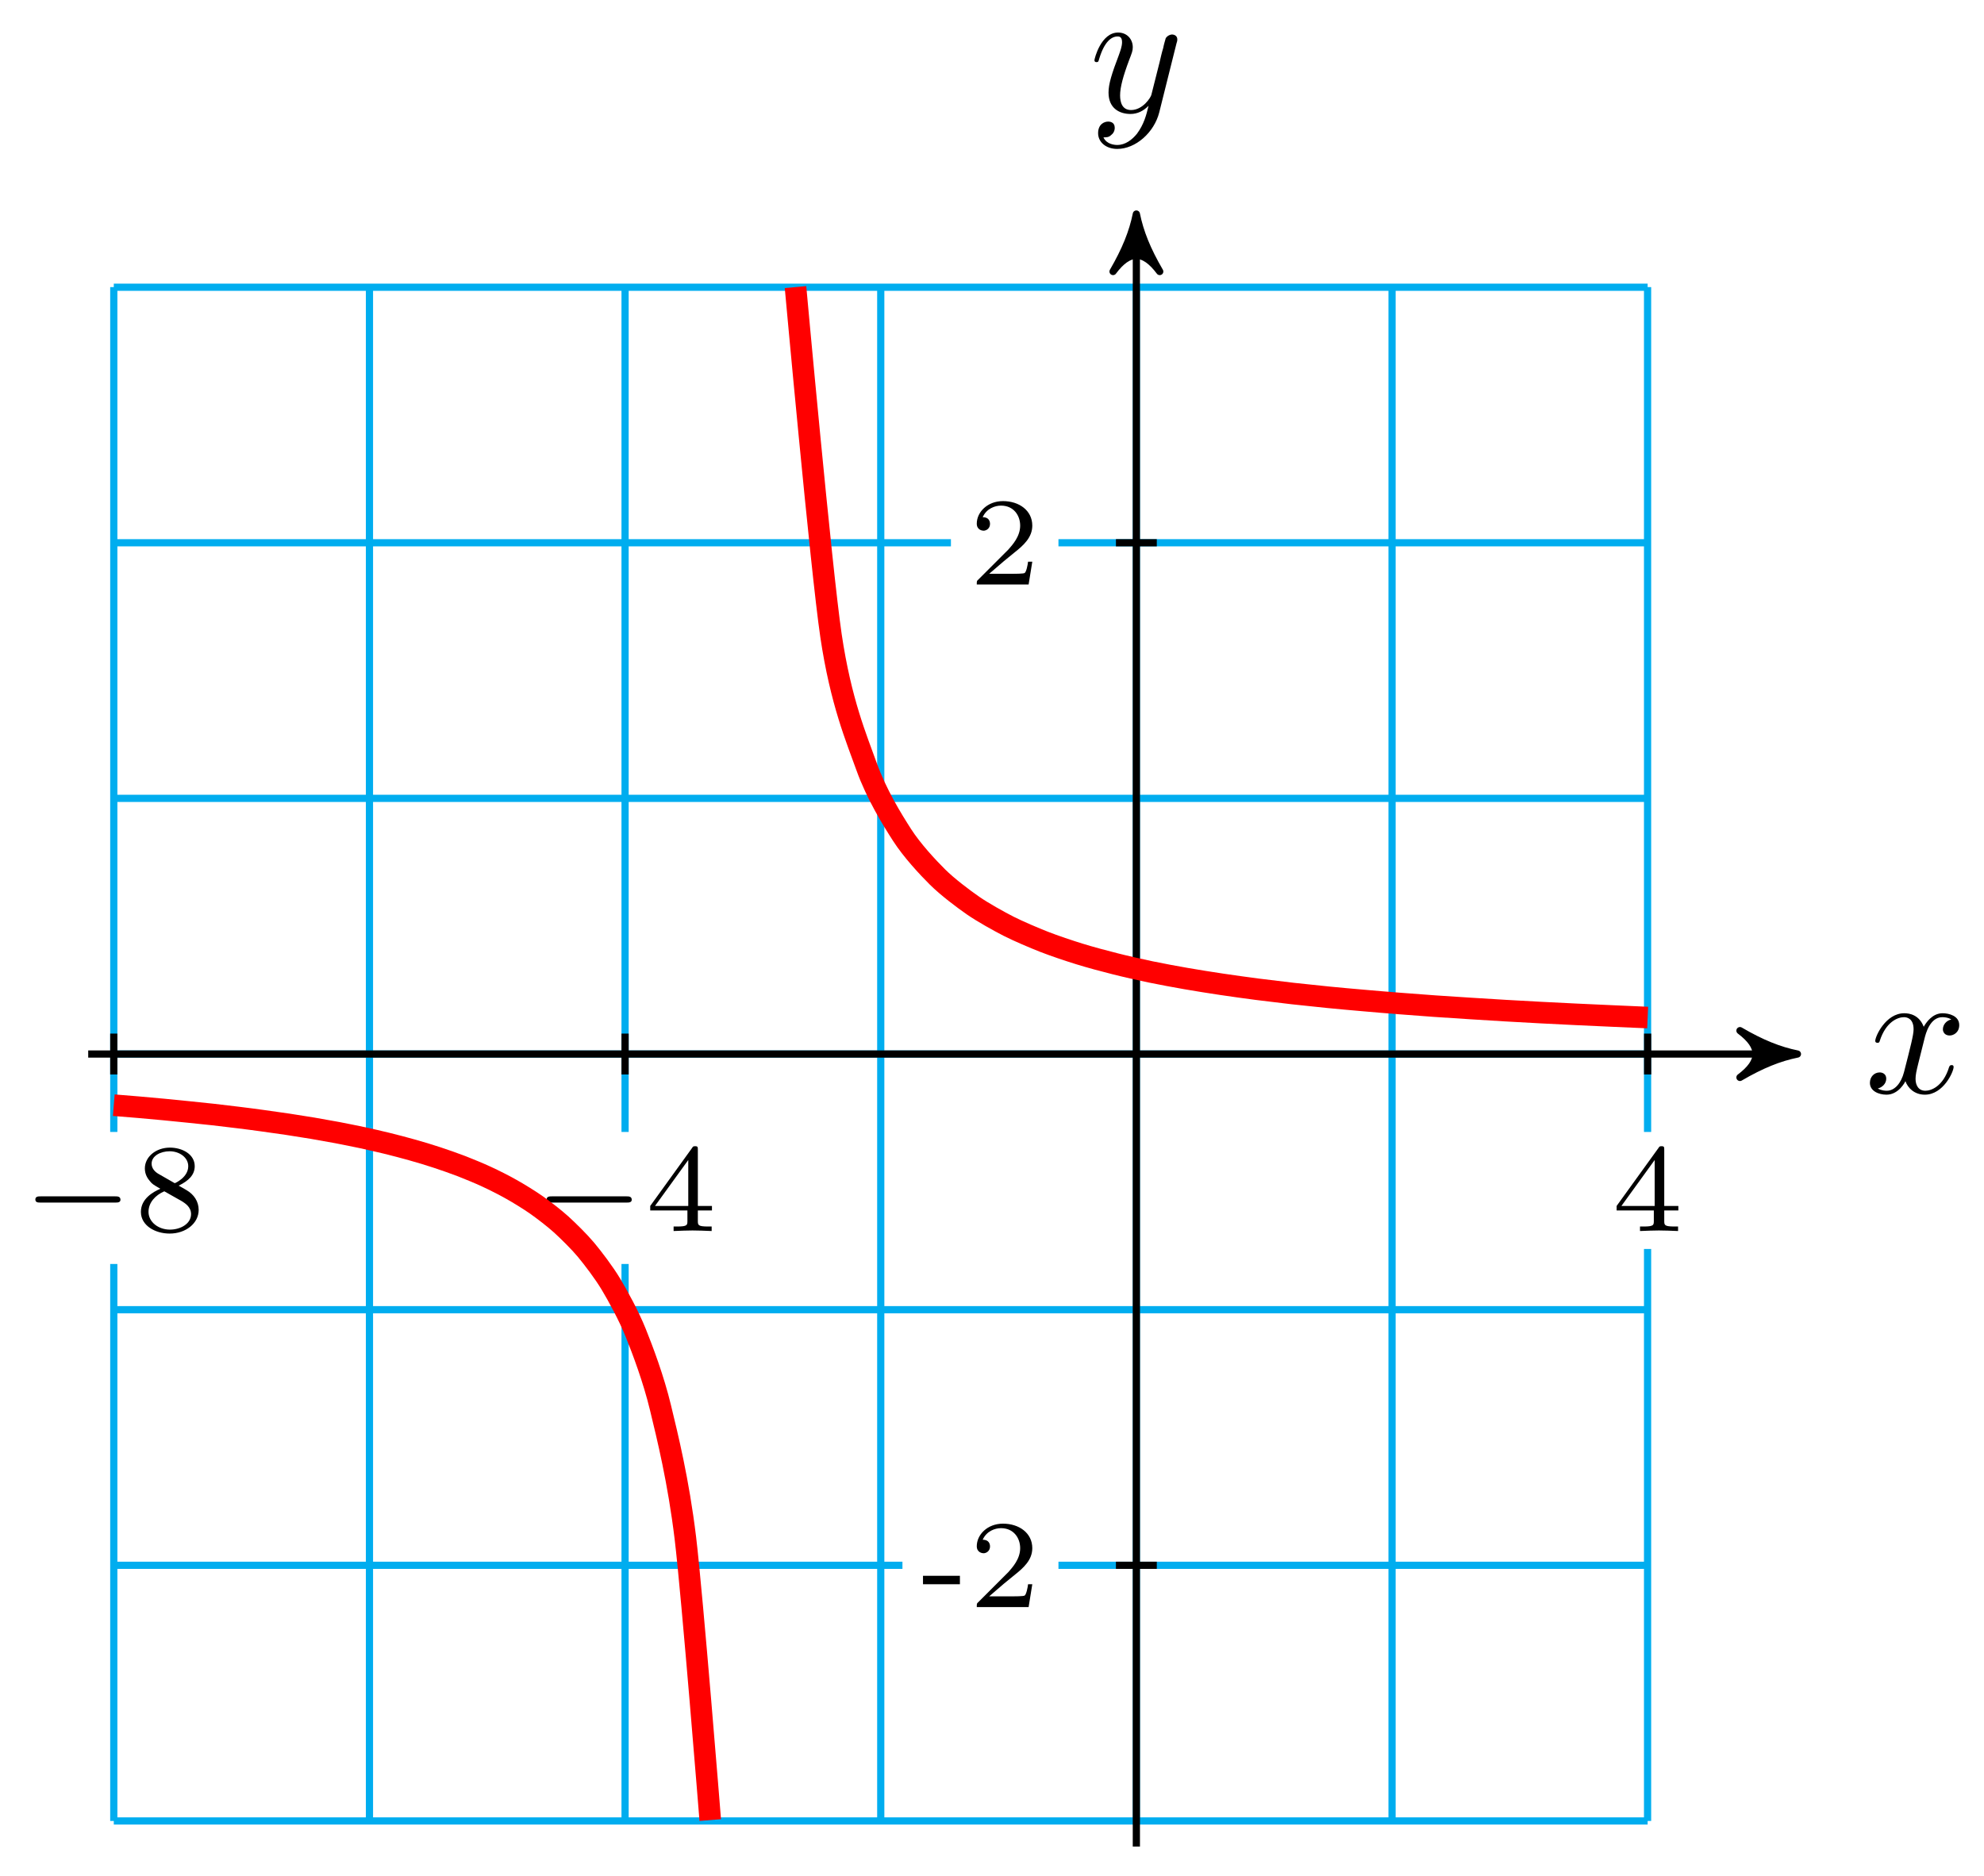
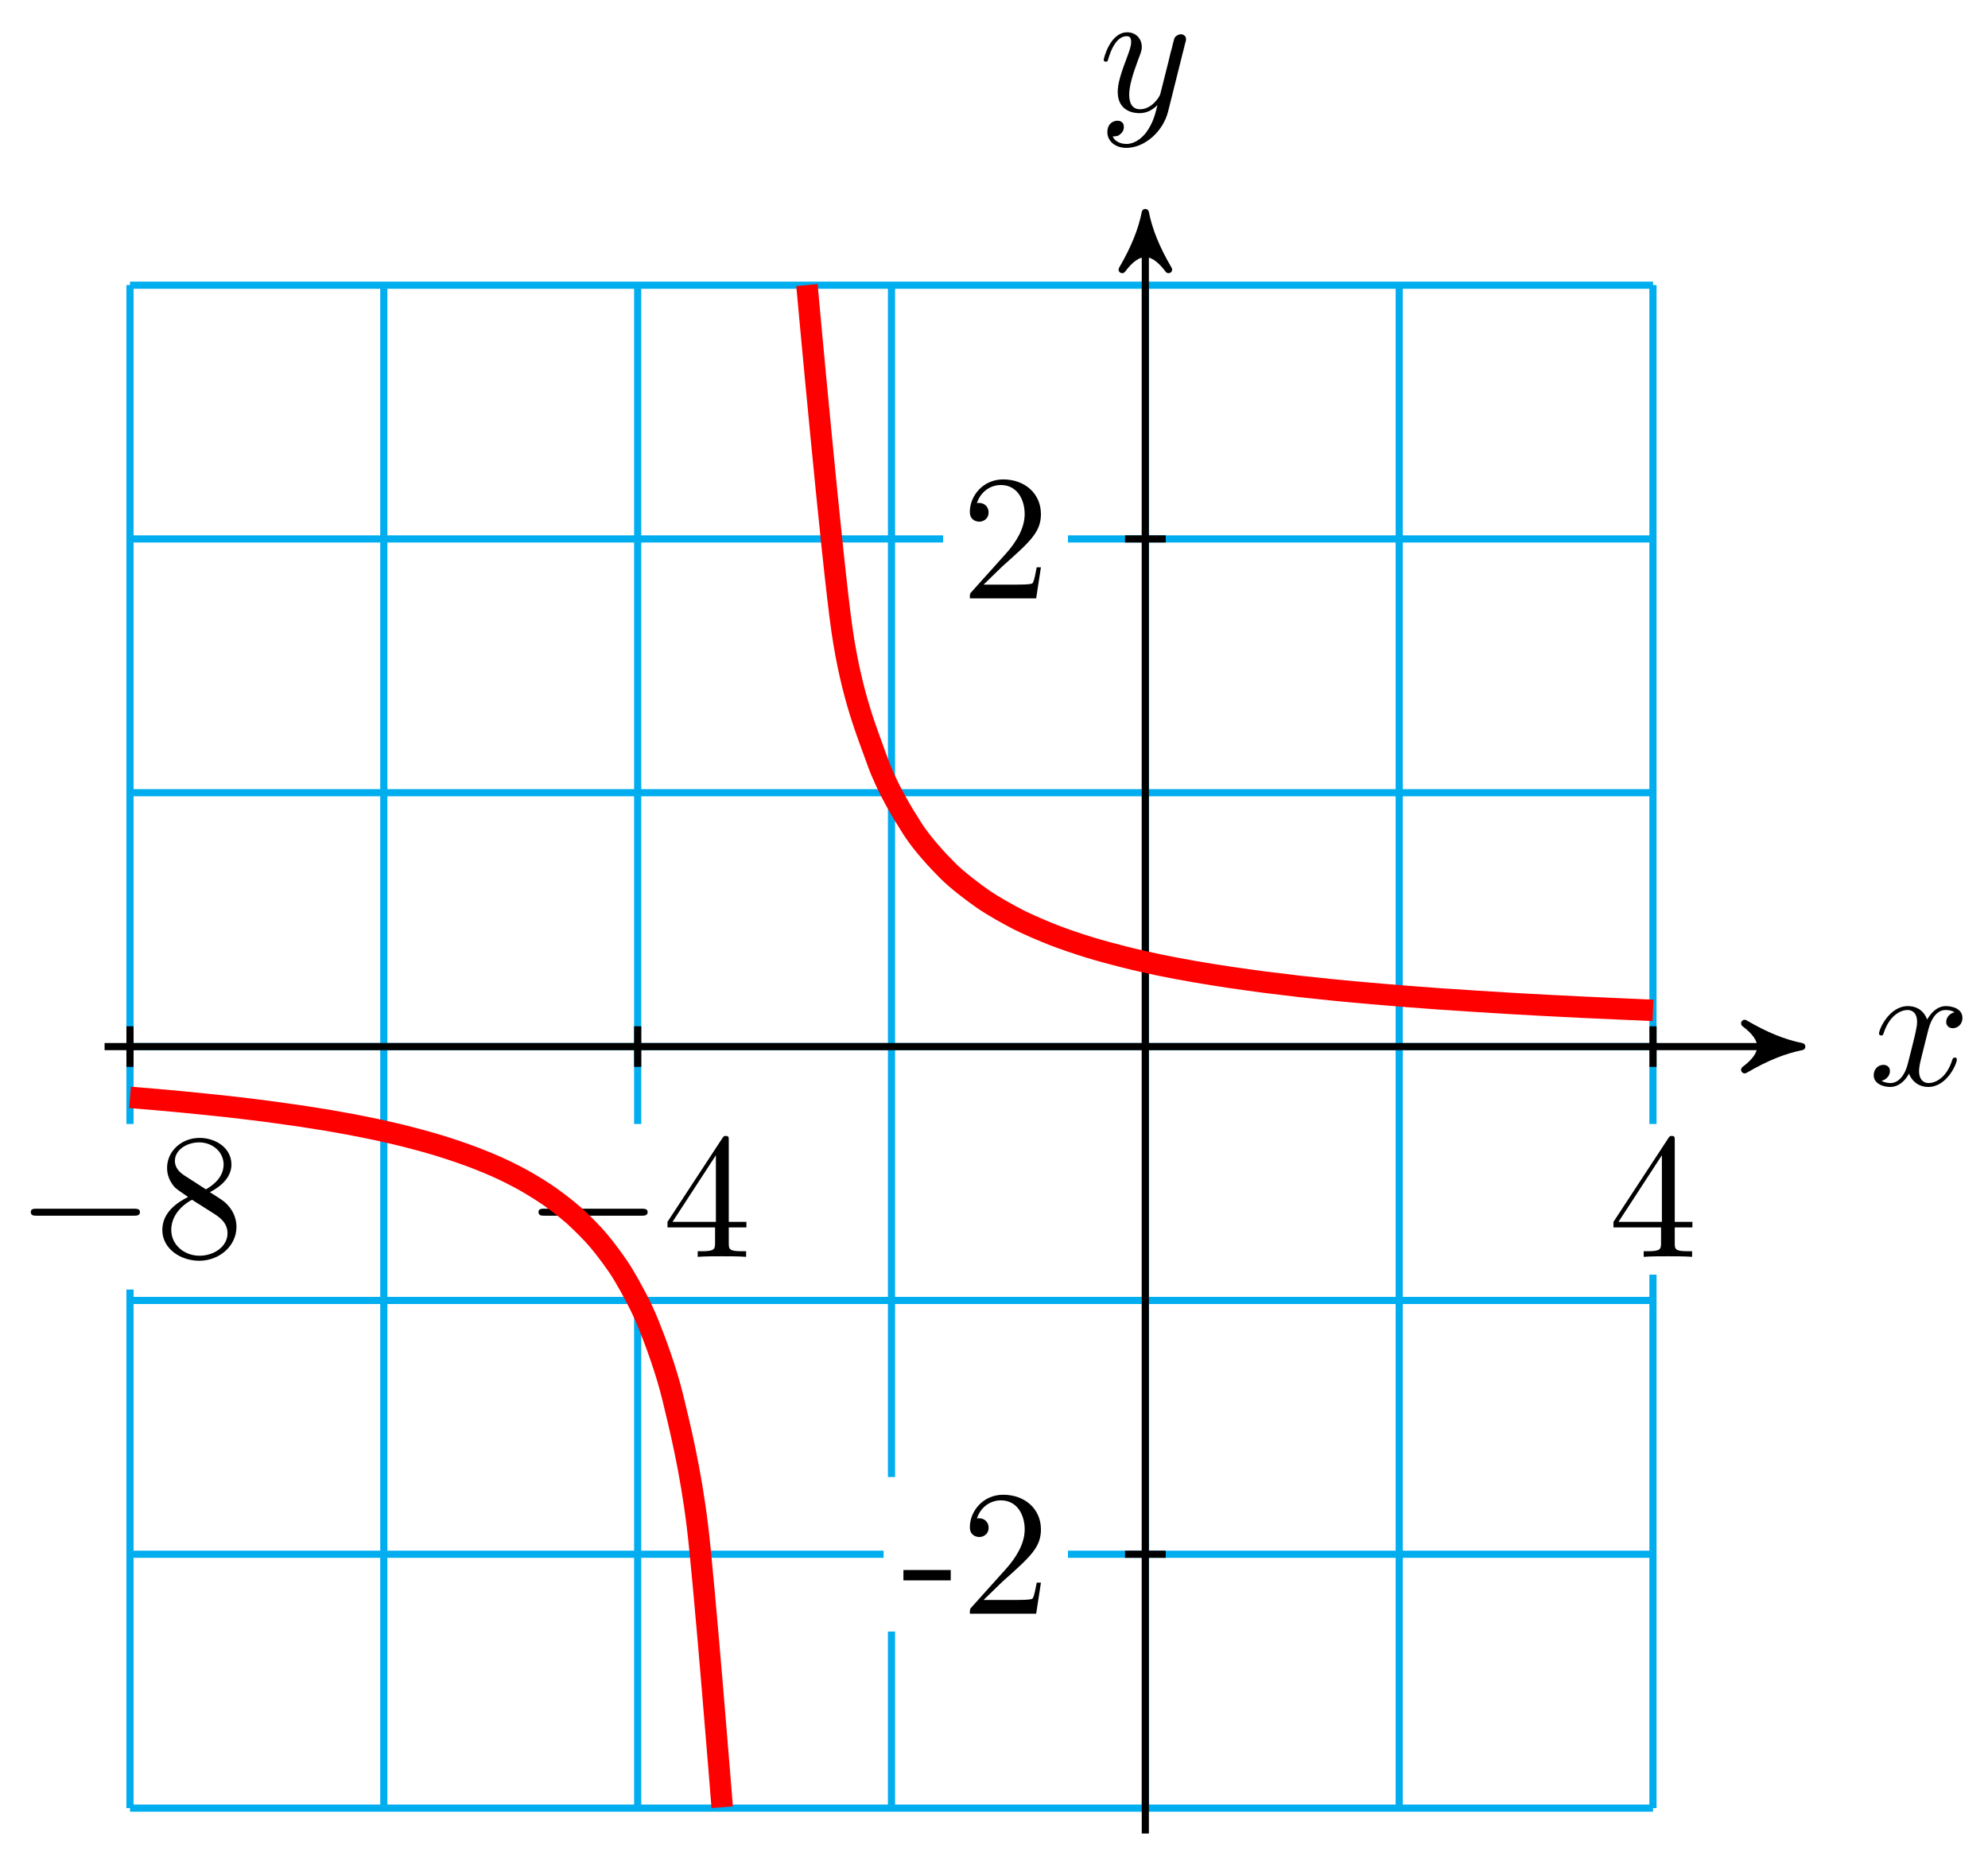
- <svg xmlns="http://www.w3.org/2000/svg" xmlns:xlink="http://www.w3.org/1999/xlink" width="110pt" height="104pt" viewBox="0 0 110 104" version="1.1">
+ <svg xmlns="http://www.w3.org/2000/svg" xmlns:xlink="http://www.w3.org/1999/xlink" width="111pt" height="104pt" viewBox="0 0 111 104" version="1.1">
  <defs>
    <g>
      <symbol overflow="visible" id="glyph0-0">
        <path style="stroke:none;" d="" />
      </symbol>
      <symbol overflow="visible" id="glyph0-1">
        <path style="stroke:none;" d="M 3.328 -3.016 C 3.391 -3.266 3.625 -4.188 4.312 -4.188 C 4.359 -4.188 4.609 -4.188 4.812 -4.062 C 4.531 -4 4.344 -3.766 4.344 -3.516 C 4.344 -3.359 4.453 -3.172 4.719 -3.172 C 4.938 -3.172 5.25 -3.344 5.25 -3.75 C 5.25 -4.266 4.672 -4.406 4.328 -4.406 C 3.75 -4.406 3.406 -3.875 3.281 -3.656 C 3.031 -4.312 2.5 -4.406 2.203 -4.406 C 1.172 -4.406 0.594 -3.125 0.594 -2.875 C 0.594 -2.766 0.703 -2.766 0.719 -2.766 C 0.797 -2.766 0.828 -2.797 0.844 -2.875 C 1.188 -3.938 1.844 -4.188 2.188 -4.188 C 2.375 -4.188 2.719 -4.094 2.719 -3.516 C 2.719 -3.203 2.547 -2.547 2.188 -1.141 C 2.031 -0.531 1.672 -0.109 1.234 -0.109 C 1.172 -0.109 0.953 -0.109 0.734 -0.234 C 0.984 -0.297 1.203 -0.5 1.203 -0.781 C 1.203 -1.047 0.984 -1.125 0.844 -1.125 C 0.531 -1.125 0.297 -0.875 0.297 -0.547 C 0.297 -0.094 0.781 0.109 1.219 0.109 C 1.891 0.109 2.25 -0.594 2.266 -0.641 C 2.391 -0.281 2.75 0.109 3.344 0.109 C 4.375 0.109 4.938 -1.172 4.938 -1.422 C 4.938 -1.531 4.859 -1.531 4.828 -1.531 C 4.734 -1.531 4.719 -1.484 4.688 -1.422 C 4.359 -0.344 3.688 -0.109 3.375 -0.109 C 2.984 -0.109 2.828 -0.422 2.828 -0.766 C 2.828 -0.984 2.875 -1.203 2.984 -1.641 Z M 3.328 -3.016 " />
      </symbol>
      <symbol overflow="visible" id="glyph0-2">
        <path style="stroke:none;" d="M 4.844 -3.797 C 4.891 -3.938 4.891 -3.953 4.891 -4.031 C 4.891 -4.203 4.75 -4.297 4.594 -4.297 C 4.5 -4.297 4.344 -4.234 4.25 -4.094 C 4.234 -4.031 4.141 -3.734 4.109 -3.547 C 4.031 -3.297 3.969 -3.016 3.906 -2.75 L 3.453 -0.953 C 3.422 -0.812 2.984 -0.109 2.328 -0.109 C 1.828 -0.109 1.719 -0.547 1.719 -0.922 C 1.719 -1.375 1.891 -2 2.219 -2.875 C 2.375 -3.281 2.422 -3.391 2.422 -3.594 C 2.422 -4.031 2.109 -4.406 1.609 -4.406 C 0.656 -4.406 0.297 -2.953 0.297 -2.875 C 0.297 -2.766 0.391 -2.766 0.406 -2.766 C 0.516 -2.766 0.516 -2.797 0.562 -2.953 C 0.844 -3.891 1.234 -4.188 1.578 -4.188 C 1.656 -4.188 1.828 -4.188 1.828 -3.875 C 1.828 -3.625 1.719 -3.359 1.656 -3.172 C 1.25 -2.109 1.078 -1.547 1.078 -1.078 C 1.078 -0.188 1.703 0.109 2.297 0.109 C 2.688 0.109 3.016 -0.062 3.297 -0.344 C 3.172 0.172 3.047 0.672 2.656 1.203 C 2.391 1.531 2.016 1.828 1.562 1.828 C 1.422 1.828 0.969 1.797 0.797 1.406 C 0.953 1.406 1.094 1.406 1.219 1.281 C 1.328 1.203 1.422 1.062 1.422 0.875 C 1.422 0.562 1.156 0.531 1.062 0.531 C 0.828 0.531 0.5 0.688 0.5 1.172 C 0.5 1.672 0.938 2.047 1.562 2.047 C 2.578 2.047 3.609 1.141 3.891 0.016 Z M 4.844 -3.797 " />
      </symbol>
      <symbol overflow="visible" id="glyph1-0">
        <path style="stroke:none;" d="" />
      </symbol>
      <symbol overflow="visible" id="glyph1-1">
-         <path style="stroke:none;" d="M 5.188 -1.578 C 5.297 -1.578 5.469 -1.578 5.469 -1.734 C 5.469 -1.922 5.297 -1.922 5.188 -1.922 L 1.031 -1.922 C 0.922 -1.922 0.75 -1.922 0.75 -1.75 C 0.75 -1.578 0.906 -1.578 1.031 -1.578 Z M 5.188 -1.578 " />
+         <path style="stroke:none;" d="M 6.562 -2.297 C 6.734 -2.297 6.922 -2.297 6.922 -2.5 C 6.922 -2.688 6.734 -2.688 6.562 -2.688 L 1.172 -2.688 C 1 -2.688 0.828 -2.688 0.828 -2.5 C 0.828 -2.297 1 -2.297 1.172 -2.297 Z M 6.562 -2.297 " />
      </symbol>
      <symbol overflow="visible" id="glyph2-0">
        <path style="stroke:none;" d="" />
      </symbol>
      <symbol overflow="visible" id="glyph2-1">
-         <path style="stroke:none;" d="M 2.469 -2.516 C 3.016 -2.781 3.359 -3.109 3.359 -3.594 C 3.359 -4.266 2.656 -4.625 1.984 -4.625 C 1.219 -4.625 0.594 -4.125 0.594 -3.469 C 0.594 -3.141 0.75 -2.906 0.875 -2.766 C 1 -2.609 1.047 -2.578 1.453 -2.344 C 1.062 -2.172 0.375 -1.797 0.375 -1.062 C 0.375 -0.297 1.172 0.141 1.969 0.141 C 2.859 0.141 3.578 -0.422 3.578 -1.172 C 3.578 -1.641 3.312 -2.031 2.906 -2.266 C 2.812 -2.328 2.578 -2.453 2.469 -2.516 Z M 1.344 -3.172 C 1.156 -3.281 0.969 -3.469 0.969 -3.734 C 0.969 -4.172 1.469 -4.422 1.969 -4.422 C 2.516 -4.422 3 -4.078 3 -3.594 C 3 -2.969 2.266 -2.656 2.266 -2.656 C 2.25 -2.656 2.234 -2.656 2.188 -2.688 Z M 1.672 -2.203 L 2.641 -1.656 C 2.812 -1.547 3.156 -1.344 3.156 -0.938 C 3.156 -0.406 2.578 -0.078 1.984 -0.078 C 1.344 -0.078 0.797 -0.5 0.797 -1.062 C 0.797 -1.578 1.172 -1.984 1.672 -2.203 Z M 1.672 -2.203 " />
+         <path style="stroke:none;" d="M 1.625 -4.562 C 1.172 -4.859 1.125 -5.188 1.125 -5.359 C 1.125 -5.969 1.781 -6.391 2.484 -6.391 C 3.203 -6.391 3.844 -5.875 3.844 -5.156 C 3.844 -4.578 3.453 -4.109 2.859 -3.766 Z M 3.078 -3.609 C 3.797 -3.984 4.281 -4.5 4.281 -5.156 C 4.281 -6.078 3.406 -6.641 2.5 -6.641 C 1.5 -6.641 0.688 -5.906 0.688 -4.969 C 0.688 -4.797 0.703 -4.344 1.125 -3.875 C 1.234 -3.766 1.609 -3.516 1.859 -3.344 C 1.281 -3.047 0.422 -2.5 0.422 -1.5 C 0.422 -0.453 1.438 0.219 2.484 0.219 C 3.609 0.219 4.562 -0.609 4.562 -1.672 C 4.562 -2.031 4.453 -2.484 4.062 -2.906 C 3.875 -3.109 3.719 -3.203 3.078 -3.609 Z M 2.078 -3.188 L 3.312 -2.406 C 3.594 -2.219 4.062 -1.922 4.062 -1.312 C 4.062 -0.578 3.312 -0.062 2.5 -0.062 C 1.641 -0.062 0.922 -0.672 0.922 -1.5 C 0.922 -2.078 1.234 -2.719 2.078 -3.188 Z M 2.078 -3.188 " />
      </symbol>
      <symbol overflow="visible" id="glyph2-2">
-         <path style="stroke:none;" d="M 3.688 -1.141 L 3.688 -1.391 L 2.906 -1.391 L 2.906 -4.5 C 2.906 -4.641 2.906 -4.703 2.766 -4.703 C 2.672 -4.703 2.641 -4.703 2.578 -4.594 L 0.266 -1.391 L 0.266 -1.141 L 2.328 -1.141 L 2.328 -0.578 C 2.328 -0.328 2.328 -0.25 1.75 -0.25 L 1.562 -0.25 L 1.562 0 C 1.922 -0.016 2.359 -0.031 2.609 -0.031 C 2.875 -0.031 3.312 -0.016 3.672 0 L 3.672 -0.25 L 3.484 -0.25 C 2.906 -0.25 2.906 -0.328 2.906 -0.578 L 2.906 -1.141 Z M 2.375 -3.938 L 2.375 -1.391 L 0.531 -1.391 Z M 2.375 -3.938 " />
+         <path style="stroke:none;" d="M 2.938 -1.641 L 2.938 -0.781 C 2.938 -0.422 2.906 -0.312 2.172 -0.312 L 1.969 -0.312 L 1.969 0 C 2.375 -0.031 2.891 -0.031 3.312 -0.031 C 3.734 -0.031 4.25 -0.031 4.672 0 L 4.672 -0.312 L 4.453 -0.312 C 3.719 -0.312 3.703 -0.422 3.703 -0.781 L 3.703 -1.641 L 4.688 -1.641 L 4.688 -1.953 L 3.703 -1.953 L 3.703 -6.484 C 3.703 -6.688 3.703 -6.75 3.531 -6.75 C 3.453 -6.75 3.422 -6.75 3.344 -6.625 L 0.281 -1.953 L 0.281 -1.641 Z M 2.984 -1.953 L 0.562 -1.953 L 2.984 -5.672 Z M 2.984 -1.953 " />
      </symbol>
      <symbol overflow="visible" id="glyph3-0">
        <path style="stroke:none;" d="" />
      </symbol>
      <symbol overflow="visible" id="glyph3-1">
-         <path style="stroke:none;" d="M 2.188 -1.266 L 2.188 -1.734 L 0.141 -1.734 L 0.141 -1.266 Z M 2.188 -1.266 " />
+         <path style="stroke:none;" d="M 2.75 -1.859 L 2.75 -2.438 L 0.109 -2.438 L 0.109 -1.859 Z M 2.75 -1.859 " />
      </symbol>
      <symbol overflow="visible" id="glyph3-2">
-         <path style="stroke:none;" d="M 3.516 -1.266 L 3.281 -1.266 C 3.266 -1.109 3.188 -0.703 3.094 -0.641 C 3.047 -0.594 2.516 -0.594 2.406 -0.594 L 1.125 -0.594 C 1.859 -1.234 2.109 -1.438 2.516 -1.766 C 3.031 -2.172 3.516 -2.609 3.516 -3.266 C 3.516 -4.109 2.781 -4.625 1.891 -4.625 C 1.031 -4.625 0.438 -4.016 0.438 -3.375 C 0.438 -3.031 0.734 -2.984 0.812 -2.984 C 0.969 -2.984 1.172 -3.109 1.172 -3.359 C 1.172 -3.484 1.125 -3.734 0.766 -3.734 C 0.984 -4.219 1.453 -4.375 1.781 -4.375 C 2.484 -4.375 2.844 -3.828 2.844 -3.266 C 2.844 -2.656 2.406 -2.188 2.188 -1.938 L 0.516 -0.266 C 0.438 -0.203 0.438 -0.188 0.438 0 L 3.312 0 Z M 3.516 -1.266 " />
+         <path style="stroke:none;" d="M 4.469 -1.734 L 4.234 -1.734 C 4.172 -1.438 4.109 -1 4 -0.844 C 3.938 -0.766 3.281 -0.766 3.062 -0.766 L 1.266 -0.766 L 2.328 -1.797 C 3.875 -3.172 4.469 -3.703 4.469 -4.703 C 4.469 -5.844 3.578 -6.641 2.359 -6.641 C 1.234 -6.641 0.5 -5.719 0.5 -4.828 C 0.5 -4.281 1 -4.281 1.031 -4.281 C 1.203 -4.281 1.547 -4.391 1.547 -4.812 C 1.547 -5.062 1.359 -5.328 1.016 -5.328 C 0.938 -5.328 0.922 -5.328 0.891 -5.312 C 1.109 -5.969 1.656 -6.328 2.234 -6.328 C 3.141 -6.328 3.562 -5.516 3.562 -4.703 C 3.562 -3.906 3.078 -3.125 2.516 -2.5 L 0.609 -0.375 C 0.5 -0.266 0.5 -0.234 0.5 0 L 4.203 0 Z M 4.469 -1.734 " />
      </symbol>
    </g>
  </defs>
  <g id="surface1">
-     <path style="fill:none;stroke-width:0.399;stroke-linecap:butt;stroke-linejoin:miter;stroke:rgb(0%,67.839%,93.729%);stroke-opacity:1;stroke-miterlimit:10;" d="M -56.694 -42.521 L 28.346 -42.521 M -56.694 -28.346 L 28.346 -28.346 M -56.694 -14.175 L 28.346 -14.175 M -56.694 -0 L 28.346 -0 M -56.694 14.175 L 28.346 14.175 M -56.694 28.346 L 28.346 28.346 M -56.694 42.513 L 28.346 42.513 M -56.694 -42.521 L -56.694 42.521 M -42.519 -42.521 L -42.519 42.521 M -28.347 -42.521 L -28.347 42.521 M -14.172 -42.521 L -14.172 42.521 M -0.001 -42.521 L -0.001 42.521 M 14.175 -42.521 L 14.175 42.521 M 28.342 -42.521 L 28.342 42.521 " transform="matrix(1.00003,0,0,-1.00005,63.00447,58.44127)" />
-     <path style="fill:none;stroke-width:0.399;stroke-linecap:butt;stroke-linejoin:miter;stroke:rgb(0%,0%,0%);stroke-opacity:1;stroke-miterlimit:10;" d="M -58.112 -0 L 35.854 -0 " transform="matrix(1.00003,0,0,-1.00005,63.00447,58.44127)" />
-     <path style="fill-rule:nonzero;fill:rgb(0%,0%,0%);fill-opacity:1;stroke-width:0.399;stroke-linecap:butt;stroke-linejoin:round;stroke:rgb(0%,0%,0%);stroke-opacity:1;stroke-miterlimit:10;" d="M 0.796 -0 C -0.2 0.199 -1.196 0.597 -2.391 1.297 C -1.196 0.398 -1.196 -0.399 -2.391 -1.297 C -1.196 -0.598 -0.2 -0.199 0.796 -0 Z M 0.796 -0 " transform="matrix(1.00003,0,0,-1.00005,98.86021,58.44127)" />
+     <path style="fill:none;stroke-width:0.399;stroke-linecap:butt;stroke-linejoin:miter;stroke:rgb(0%,67.839%,93.729%);stroke-opacity:1;stroke-miterlimit:10;" d="M -56.693 -42.521 L 28.346 -42.521 M -56.693 -28.346 L 28.346 -28.346 M -56.693 -14.175 L 28.346 -14.175 M -56.693 -0 L 28.346 -0 M -56.693 14.175 L 28.346 14.175 M -56.693 28.346 L 28.346 28.346 M -56.693 42.513 L 28.346 42.513 M -56.693 -42.521 L -56.693 42.521 M -42.521 -42.521 L -42.521 42.521 M -28.346 -42.521 L -28.346 42.521 M -14.174 -42.521 L -14.174 42.521 M -0.002 -42.521 L -0.002 42.521 M 14.174 -42.521 L 14.174 42.521 M 28.342 -42.521 L 28.342 42.521 " transform="matrix(1,0,0,-1.00005,63.951,58.44127)" />
+     <path style="fill:none;stroke-width:0.399;stroke-linecap:butt;stroke-linejoin:miter;stroke:rgb(0%,0%,0%);stroke-opacity:1;stroke-miterlimit:10;" d="M -58.111 -0 L 35.854 -0 " transform="matrix(1,0,0,-1.00005,63.951,58.44127)" />
+     <path style="fill-rule:nonzero;fill:rgb(0%,0%,0%);fill-opacity:1;stroke-width:0.399;stroke-linecap:butt;stroke-linejoin:round;stroke:rgb(0%,0%,0%);stroke-opacity:1;stroke-miterlimit:10;" d="M 0.796 -0 C -0.2 0.199 -1.196 0.597 -2.392 1.297 C -1.196 0.398 -1.196 -0.399 -2.392 -1.297 C -1.196 -0.598 -0.2 -0.199 0.796 -0 Z M 0.796 -0 " transform="matrix(1,0,0,-1.00005,99.80566,58.44127)" />
    <g style="fill:rgb(0%,0%,0%);fill-opacity:1;">
-       <use xlink:href="#glyph0-1" x="103.377" y="60.586" />
+       <use xlink:href="#glyph0-1" x="104.322" y="60.586" />
    </g>
-     <path style="fill:none;stroke-width:0.399;stroke-linecap:butt;stroke-linejoin:miter;stroke:rgb(0%,0%,0%);stroke-opacity:1;stroke-miterlimit:10;" d="M -0.001 -43.939 L -0.001 45.775 " transform="matrix(1.00003,0,0,-1.00005,63.00447,58.44127)" />
-     <path style="fill-rule:nonzero;fill:rgb(0%,0%,0%);fill-opacity:1;stroke-width:0.399;stroke-linecap:butt;stroke-linejoin:round;stroke:rgb(0%,0%,0%);stroke-opacity:1;stroke-miterlimit:10;" d="M 0.796 0.001 C -0.2 0.2 -1.196 0.598 -2.392 1.293 C -1.196 0.399 -1.196 -0.398 -2.392 -1.296 C -1.196 -0.597 -0.2 -0.199 0.796 0.001 Z M 0.796 0.001 " transform="matrix(0,-1.00005,-1.00003,0,63.00447,12.66298)" />
+     <path style="fill:none;stroke-width:0.399;stroke-linecap:butt;stroke-linejoin:miter;stroke:rgb(0%,0%,0%);stroke-opacity:1;stroke-miterlimit:10;" d="M -0.002 -43.939 L -0.002 45.775 " transform="matrix(1,0,0,-1.00005,63.951,58.44127)" />
+     <path style="fill-rule:nonzero;fill:rgb(0%,0%,0%);fill-opacity:1;stroke-width:0.399;stroke-linecap:butt;stroke-linejoin:round;stroke:rgb(0%,0%,0%);stroke-opacity:1;stroke-miterlimit:10;" d="M 0.796 0.002 C -0.2 0.201 -1.196 0.599 -2.392 1.295 C -1.196 0.4 -1.196 -0.397 -2.392 -1.295 C -1.196 -0.596 -0.2 -0.197 0.796 0.002 Z M 0.796 0.002 " transform="matrix(0,-1.00005,-1,0,63.951,12.66298)" />
    <g style="fill:rgb(0%,0%,0%);fill-opacity:1;">
-       <use xlink:href="#glyph0-2" x="60.383" y="6.21" />
+       <use xlink:href="#glyph0-2" x="61.33" y="6.21" />
    </g>
-     <path style="fill:none;stroke-width:0.399;stroke-linecap:butt;stroke-linejoin:miter;stroke:rgb(0%,0%,0%);stroke-opacity:1;stroke-miterlimit:10;" d="M -56.694 1.133 L -56.694 -1.133 " transform="matrix(1.00003,0,0,-1.00005,63.00447,58.44127)" />
-     <path style=" stroke:none;fill-rule:nonzero;fill:rgb(100%,100%,100%);fill-opacity:1;" d="M 0.215 70.082 L 12.406 70.082 L 12.406 62.762 L 0.215 62.762 Z M 0.215 70.082 " />
+     <path style="fill:none;stroke-width:0.399;stroke-linecap:butt;stroke-linejoin:miter;stroke:rgb(0%,0%,0%);stroke-opacity:1;stroke-miterlimit:10;" d="M -56.693 1.133 L -56.693 -1.133 " transform="matrix(1,0,0,-1.00005,63.951,58.44127)" />
+     <path style=" stroke:none;fill-rule:nonzero;fill:rgb(100%,100%,100%);fill-opacity:1;" d="M -0.105 72.008 L 14.617 72.008 L 14.617 62.762 L -0.105 62.762 Z M -0.105 72.008 " />
    <g style="fill:rgb(0%,0%,0%);fill-opacity:1;">
-       <use xlink:href="#glyph1-1" x="1.21" y="68.255" />
+       <use xlink:href="#glyph1-1" x="0.892" y="70.181" />
    </g>
    <g style="fill:rgb(0%,0%,0%);fill-opacity:1;">
-       <use xlink:href="#glyph2-1" x="7.437" y="68.255" />
+       <use xlink:href="#glyph2-1" x="8.641" y="70.181" />
    </g>
-     <path style="fill:none;stroke-width:0.399;stroke-linecap:butt;stroke-linejoin:miter;stroke:rgb(0%,0%,0%);stroke-opacity:1;stroke-miterlimit:10;" d="M -28.347 1.133 L -28.347 -1.133 " transform="matrix(1.00003,0,0,-1.00005,63.00447,58.44127)" />
-     <path style=" stroke:none;fill-rule:nonzero;fill:rgb(100%,100%,100%);fill-opacity:1;" d="M 28.562 70.082 L 40.754 70.082 L 40.754 62.762 L 28.562 62.762 Z M 28.562 70.082 " />
+     <path style="fill:none;stroke-width:0.399;stroke-linecap:butt;stroke-linejoin:miter;stroke:rgb(0%,0%,0%);stroke-opacity:1;stroke-miterlimit:10;" d="M -28.346 1.133 L -28.346 -1.133 " transform="matrix(1,0,0,-1.00005,63.951,58.44127)" />
+     <path style=" stroke:none;fill-rule:nonzero;fill:rgb(100%,100%,100%);fill-opacity:1;" d="M 28.242 72.008 L 42.965 72.008 L 42.965 62.762 L 28.242 62.762 Z M 28.242 72.008 " />
    <g style="fill:rgb(0%,0%,0%);fill-opacity:1;">
-       <use xlink:href="#glyph1-1" x="29.557" y="68.255" />
+       <use xlink:href="#glyph1-1" x="29.239" y="70.181" />
    </g>
    <g style="fill:rgb(0%,0%,0%);fill-opacity:1;">
-       <use xlink:href="#glyph2-2" x="35.785" y="68.255" />
+       <use xlink:href="#glyph2-2" x="36.988" y="70.181" />
    </g>
-     <path style="fill:none;stroke-width:0.399;stroke-linecap:butt;stroke-linejoin:miter;stroke:rgb(0%,0%,0%);stroke-opacity:1;stroke-miterlimit:10;" d="M 28.346 1.133 L 28.346 -1.133 " transform="matrix(1.00003,0,0,-1.00005,63.00447,58.44127)" />
-     <path style=" stroke:none;fill-rule:nonzero;fill:rgb(100%,100%,100%);fill-opacity:1;" d="M 88.371 69.25 L 94.336 69.25 L 94.336 62.762 L 88.371 62.762 Z M 88.371 69.25 " />
+     <path style="fill:none;stroke-width:0.399;stroke-linecap:butt;stroke-linejoin:miter;stroke:rgb(0%,0%,0%);stroke-opacity:1;stroke-miterlimit:10;" d="M 28.346 1.133 L 28.346 -1.133 " transform="matrix(1,0,0,-1.00005,63.951,58.44127)" />
+     <path style=" stroke:none;fill-rule:nonzero;fill:rgb(100%,100%,100%);fill-opacity:1;" d="M 88.812 71.176 L 95.785 71.176 L 95.785 62.762 L 88.812 62.762 Z M 88.812 71.176 " />
    <g style="fill:rgb(0%,0%,0%);fill-opacity:1;">
-       <use xlink:href="#glyph2-2" x="89.366" y="68.255" />
+       <use xlink:href="#glyph2-2" x="89.807" y="70.181" />
    </g>
-     <path style="fill:none;stroke-width:0.399;stroke-linecap:butt;stroke-linejoin:miter;stroke:rgb(0%,0%,0%);stroke-opacity:1;stroke-miterlimit:10;" d="M 1.132 -28.346 L -1.133 -28.346 " transform="matrix(1.00003,0,0,-1.00005,63.00447,58.44127)" />
-     <path style=" stroke:none;fill-rule:nonzero;fill:rgb(100%,100%,100%);fill-opacity:1;" d="M 50.035 90.102 L 58.684 90.102 L 58.684 83.477 L 50.035 83.477 Z M 50.035 90.102 " />
+     <path style="fill:none;stroke-width:0.399;stroke-linecap:butt;stroke-linejoin:miter;stroke:rgb(0%,0%,0%);stroke-opacity:1;stroke-miterlimit:10;" d="M 1.135 -28.346 L -1.135 -28.346 " transform="matrix(1,0,0,-1.00005,63.951,58.44127)" />
+     <path style=" stroke:none;fill-rule:nonzero;fill:rgb(100%,100%,100%);fill-opacity:1;" d="M 49.336 91.105 L 59.629 91.105 L 59.629 82.477 L 49.336 82.477 Z M 49.336 91.105 " />
    <g style="fill:rgb(0%,0%,0%);fill-opacity:1;">
-       <use xlink:href="#glyph3-1" x="51.033" y="89.105" />
-       <use xlink:href="#glyph3-2" x="53.718" y="89.105" />
+       <use xlink:href="#glyph3-1" x="50.334" y="90.107" />
+       <use xlink:href="#glyph3-2" x="53.652" y="90.107" />
    </g>
-     <path style="fill:none;stroke-width:0.399;stroke-linecap:butt;stroke-linejoin:miter;stroke:rgb(0%,0%,0%);stroke-opacity:1;stroke-miterlimit:10;" d="M 1.132 28.346 L -1.133 28.346 " transform="matrix(1.00003,0,0,-1.00005,63.00447,58.44127)" />
-     <path style=" stroke:none;fill-rule:nonzero;fill:rgb(100%,100%,100%);fill-opacity:1;" d="M 52.723 33.406 L 58.684 33.406 L 58.684 26.781 L 52.723 26.781 Z M 52.723 33.406 " />
+     <path style="fill:none;stroke-width:0.399;stroke-linecap:butt;stroke-linejoin:miter;stroke:rgb(0%,0%,0%);stroke-opacity:1;stroke-miterlimit:10;" d="M 1.135 28.346 L -1.135 28.346 " transform="matrix(1,0,0,-1.00005,63.951,58.44127)" />
+     <path style=" stroke:none;fill-rule:nonzero;fill:rgb(100%,100%,100%);fill-opacity:1;" d="M 52.656 34.406 L 59.629 34.406 L 59.629 25.777 L 52.656 25.777 Z M 52.656 34.406 " />
    <g style="fill:rgb(0%,0%,0%);fill-opacity:1;">
-       <use xlink:href="#glyph3-2" x="53.718" y="32.409" />
+       <use xlink:href="#glyph3-2" x="53.651" y="33.411" />
    </g>
-     <path style="fill:none;stroke-width:1.196;stroke-linecap:butt;stroke-linejoin:miter;stroke:rgb(100%,0%,0%);stroke-opacity:1;stroke-miterlimit:10;" d="M -56.694 -2.836 C -56.694 -2.836 -55.698 -2.918 -55.315 -2.949 C -54.933 -2.984 -54.319 -3.039 -53.936 -3.074 C -53.554 -3.109 -52.944 -3.172 -52.561 -3.211 C -52.179 -3.25 -51.565 -3.312 -51.183 -3.355 C -50.8 -3.398 -50.187 -3.473 -49.804 -3.519 C -49.421 -3.566 -48.808 -3.644 -48.425 -3.699 C -48.046 -3.75 -47.433 -3.836 -47.05 -3.894 C -46.667 -3.953 -46.054 -4.051 -45.671 -4.113 C -45.288 -4.18 -44.675 -4.289 -44.292 -4.359 C -43.909 -4.434 -43.296 -4.555 -42.913 -4.637 C -42.534 -4.719 -41.921 -4.859 -41.538 -4.953 C -41.156 -5.047 -40.542 -5.207 -40.16 -5.316 C -39.777 -5.422 -39.163 -5.605 -38.781 -5.734 C -38.398 -5.859 -37.785 -6.074 -37.402 -6.222 C -37.023 -6.371 -36.41 -6.621 -36.027 -6.801 C -35.644 -6.976 -35.031 -7.285 -34.648 -7.504 C -34.265 -7.718 -33.652 -8.093 -33.269 -8.363 C -32.886 -8.633 -32.273 -9.101 -31.894 -9.445 C -31.511 -9.793 -30.898 -10.394 -30.515 -10.851 C -30.132 -11.312 -29.519 -12.113 -29.136 -12.753 C -28.754 -13.39 -28.14 -14.503 -27.758 -15.456 C -27.375 -16.406 -26.761 -18.034 -26.383 -19.612 C -26 -21.194 -25.387 -23.667 -25.004 -26.839 C -24.621 -30.01 -23.625 -42.471 -23.625 -42.471 " transform="matrix(1.00003,0,0,-1.00005,63.00447,58.44127)" />
-     <path style="fill:none;stroke-width:1.196;stroke-linecap:butt;stroke-linejoin:miter;stroke:rgb(100%,0%,0%);stroke-opacity:1;stroke-miterlimit:10;" d="M -18.898 42.521 C -18.898 42.521 -17.477 26.881 -16.93 23.194 C -16.383 19.507 -15.508 17.476 -14.961 15.944 C -14.414 14.413 -13.539 12.999 -12.992 12.148 C -12.446 11.296 -11.571 10.355 -11.024 9.812 C -10.477 9.269 -9.602 8.609 -9.055 8.23 C -8.508 7.851 -7.633 7.367 -7.086 7.085 C -6.539 6.808 -5.664 6.437 -5.118 6.222 C -4.571 6.007 -3.696 5.714 -3.149 5.546 C -2.602 5.375 -1.727 5.14 -1.18 5.004 C -0.633 4.863 0.242 4.668 0.788 4.554 C 1.331 4.441 2.21 4.277 2.757 4.183 C 3.3 4.086 4.179 3.949 4.726 3.867 C 5.269 3.785 6.148 3.664 6.691 3.593 C 7.237 3.523 8.116 3.418 8.659 3.355 C 9.206 3.297 10.085 3.203 10.628 3.148 C 11.175 3.093 12.05 3.015 12.597 2.968 C 13.144 2.918 14.019 2.847 14.565 2.804 C 15.112 2.761 15.987 2.695 16.534 2.656 C 17.081 2.621 17.956 2.562 18.503 2.527 C 19.05 2.492 19.925 2.437 20.471 2.406 C 21.018 2.375 21.893 2.328 22.44 2.297 C 22.987 2.269 23.862 2.226 24.409 2.199 C 24.956 2.172 25.831 2.133 26.378 2.109 C 26.924 2.086 28.346 2.023 28.346 2.023 " transform="matrix(1.00003,0,0,-1.00005,63.00447,58.44127)" />
+     <path style="fill:none;stroke-width:1.196;stroke-linecap:butt;stroke-linejoin:miter;stroke:rgb(100%,0%,0%);stroke-opacity:1;stroke-miterlimit:10;" d="M -56.693 -2.836 C -56.693 -2.836 -55.697 -2.918 -55.314 -2.949 C -54.931 -2.984 -54.322 -3.039 -53.939 -3.074 C -53.556 -3.109 -52.943 -3.172 -52.56 -3.211 C -52.178 -3.25 -51.564 -3.312 -51.181 -3.355 C -50.799 -3.398 -50.185 -3.473 -49.803 -3.519 C -49.424 -3.566 -48.81 -3.644 -48.428 -3.699 C -48.045 -3.75 -47.431 -3.836 -47.049 -3.894 C -46.666 -3.953 -46.053 -4.051 -45.67 -4.113 C -45.287 -4.18 -44.674 -4.289 -44.295 -4.359 C -43.912 -4.434 -43.299 -4.555 -42.916 -4.637 C -42.533 -4.719 -41.92 -4.859 -41.537 -4.953 C -41.154 -5.047 -40.541 -5.207 -40.158 -5.316 C -39.775 -5.422 -39.166 -5.605 -38.783 -5.734 C -38.4 -5.859 -37.787 -6.074 -37.404 -6.222 C -37.021 -6.371 -36.408 -6.621 -36.025 -6.801 C -35.642 -6.976 -35.029 -7.285 -34.646 -7.504 C -34.267 -7.718 -33.654 -8.093 -33.271 -8.363 C -32.889 -8.633 -32.275 -9.101 -31.892 -9.445 C -31.51 -9.793 -30.896 -10.394 -30.514 -10.851 C -30.131 -11.312 -29.517 -12.113 -29.139 -12.753 C -28.756 -13.39 -28.142 -14.503 -27.76 -15.456 C -27.377 -16.406 -26.764 -18.034 -26.381 -19.612 C -25.998 -21.194 -25.385 -23.667 -25.002 -26.839 C -24.619 -30.01 -23.627 -42.471 -23.627 -42.471 " transform="matrix(1,0,0,-1.00005,63.951,58.44127)" />
+     <path style="fill:none;stroke-width:1.196;stroke-linecap:butt;stroke-linejoin:miter;stroke:rgb(100%,0%,0%);stroke-opacity:1;stroke-miterlimit:10;" d="M -18.896 42.521 C -18.896 42.521 -17.474 26.881 -16.928 23.194 C -16.385 19.507 -15.506 17.476 -14.963 15.944 C -14.416 14.413 -13.537 12.999 -12.994 12.148 C -12.447 11.296 -11.568 10.355 -11.025 9.812 C -10.478 9.269 -9.603 8.609 -9.056 8.23 C -8.51 7.851 -7.635 7.367 -7.088 7.085 C -6.541 6.808 -5.666 6.437 -5.119 6.222 C -4.572 6.007 -3.697 5.714 -3.15 5.546 C -2.603 5.375 -1.728 5.14 -1.181 5.004 C -0.635 4.863 0.24 4.668 0.787 4.554 C 1.334 4.441 2.209 4.277 2.756 4.183 C 3.303 4.086 4.178 3.949 4.725 3.867 C 5.272 3.785 6.147 3.664 6.694 3.593 C 7.24 3.523 8.115 3.418 8.662 3.355 C 9.205 3.297 10.084 3.203 10.631 3.148 C 11.174 3.093 12.053 3.015 12.6 2.968 C 13.143 2.918 14.022 2.847 14.565 2.804 C 15.111 2.761 15.99 2.695 16.533 2.656 C 17.08 2.621 17.955 2.562 18.502 2.527 C 19.049 2.492 19.924 2.437 20.471 2.406 C 21.018 2.375 21.893 2.328 22.44 2.297 C 22.986 2.269 23.861 2.226 24.408 2.199 C 24.955 2.172 25.83 2.133 26.377 2.109 C 26.924 2.086 28.346 2.023 28.346 2.023 " transform="matrix(1,0,0,-1.00005,63.951,58.44127)" />
  </g>
</svg>
